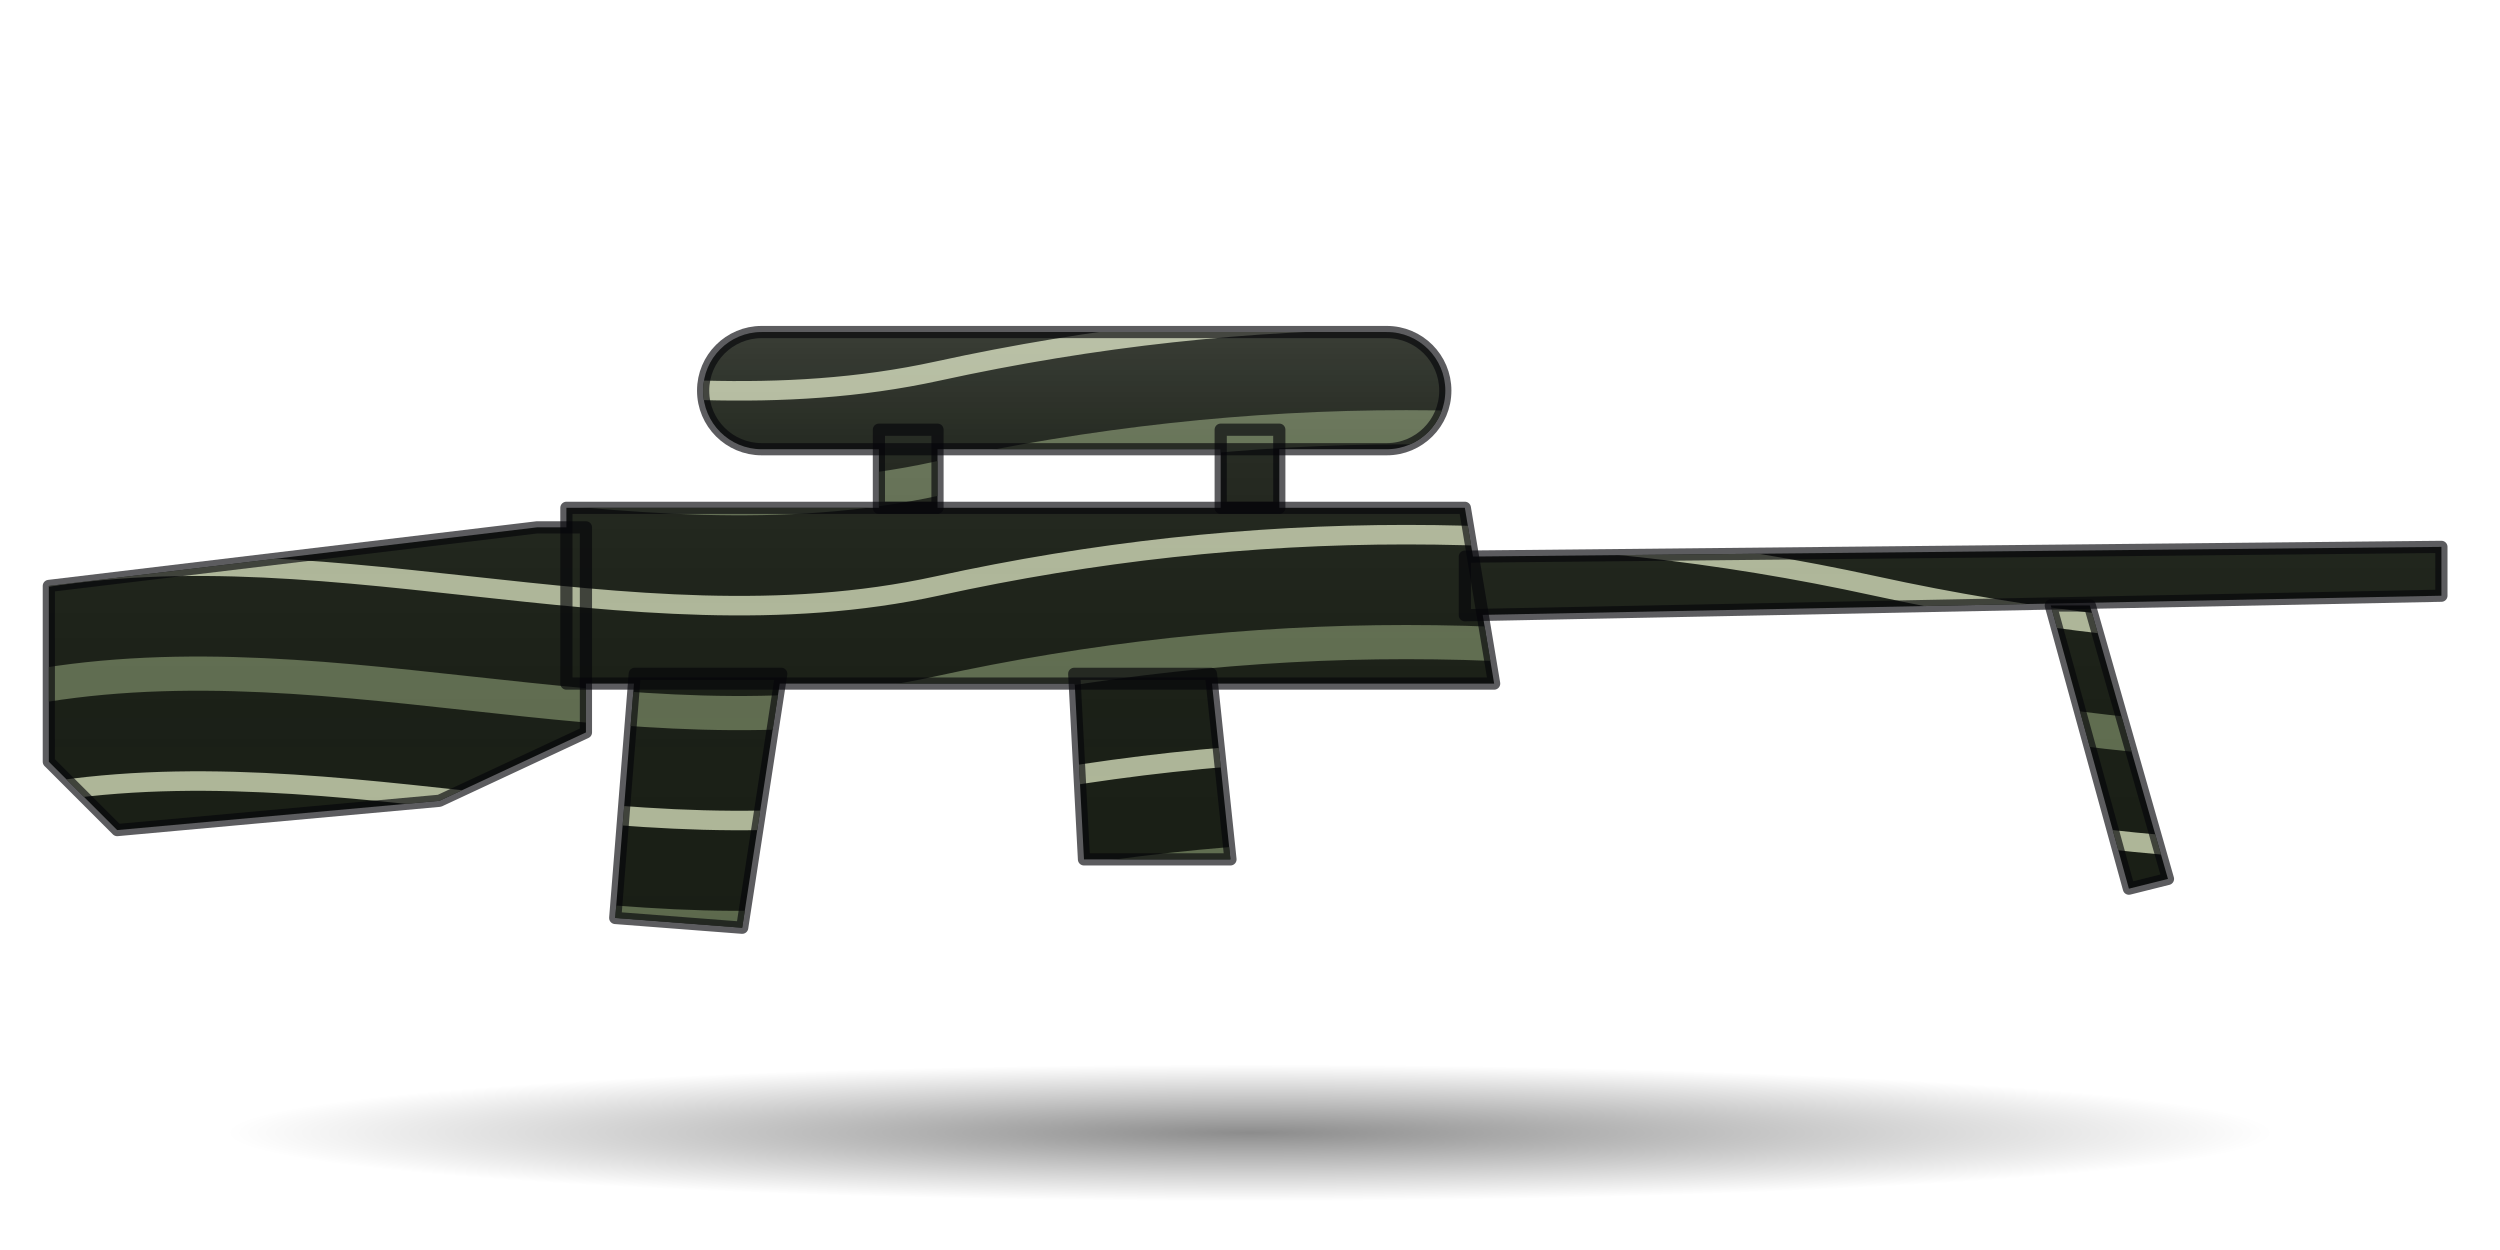
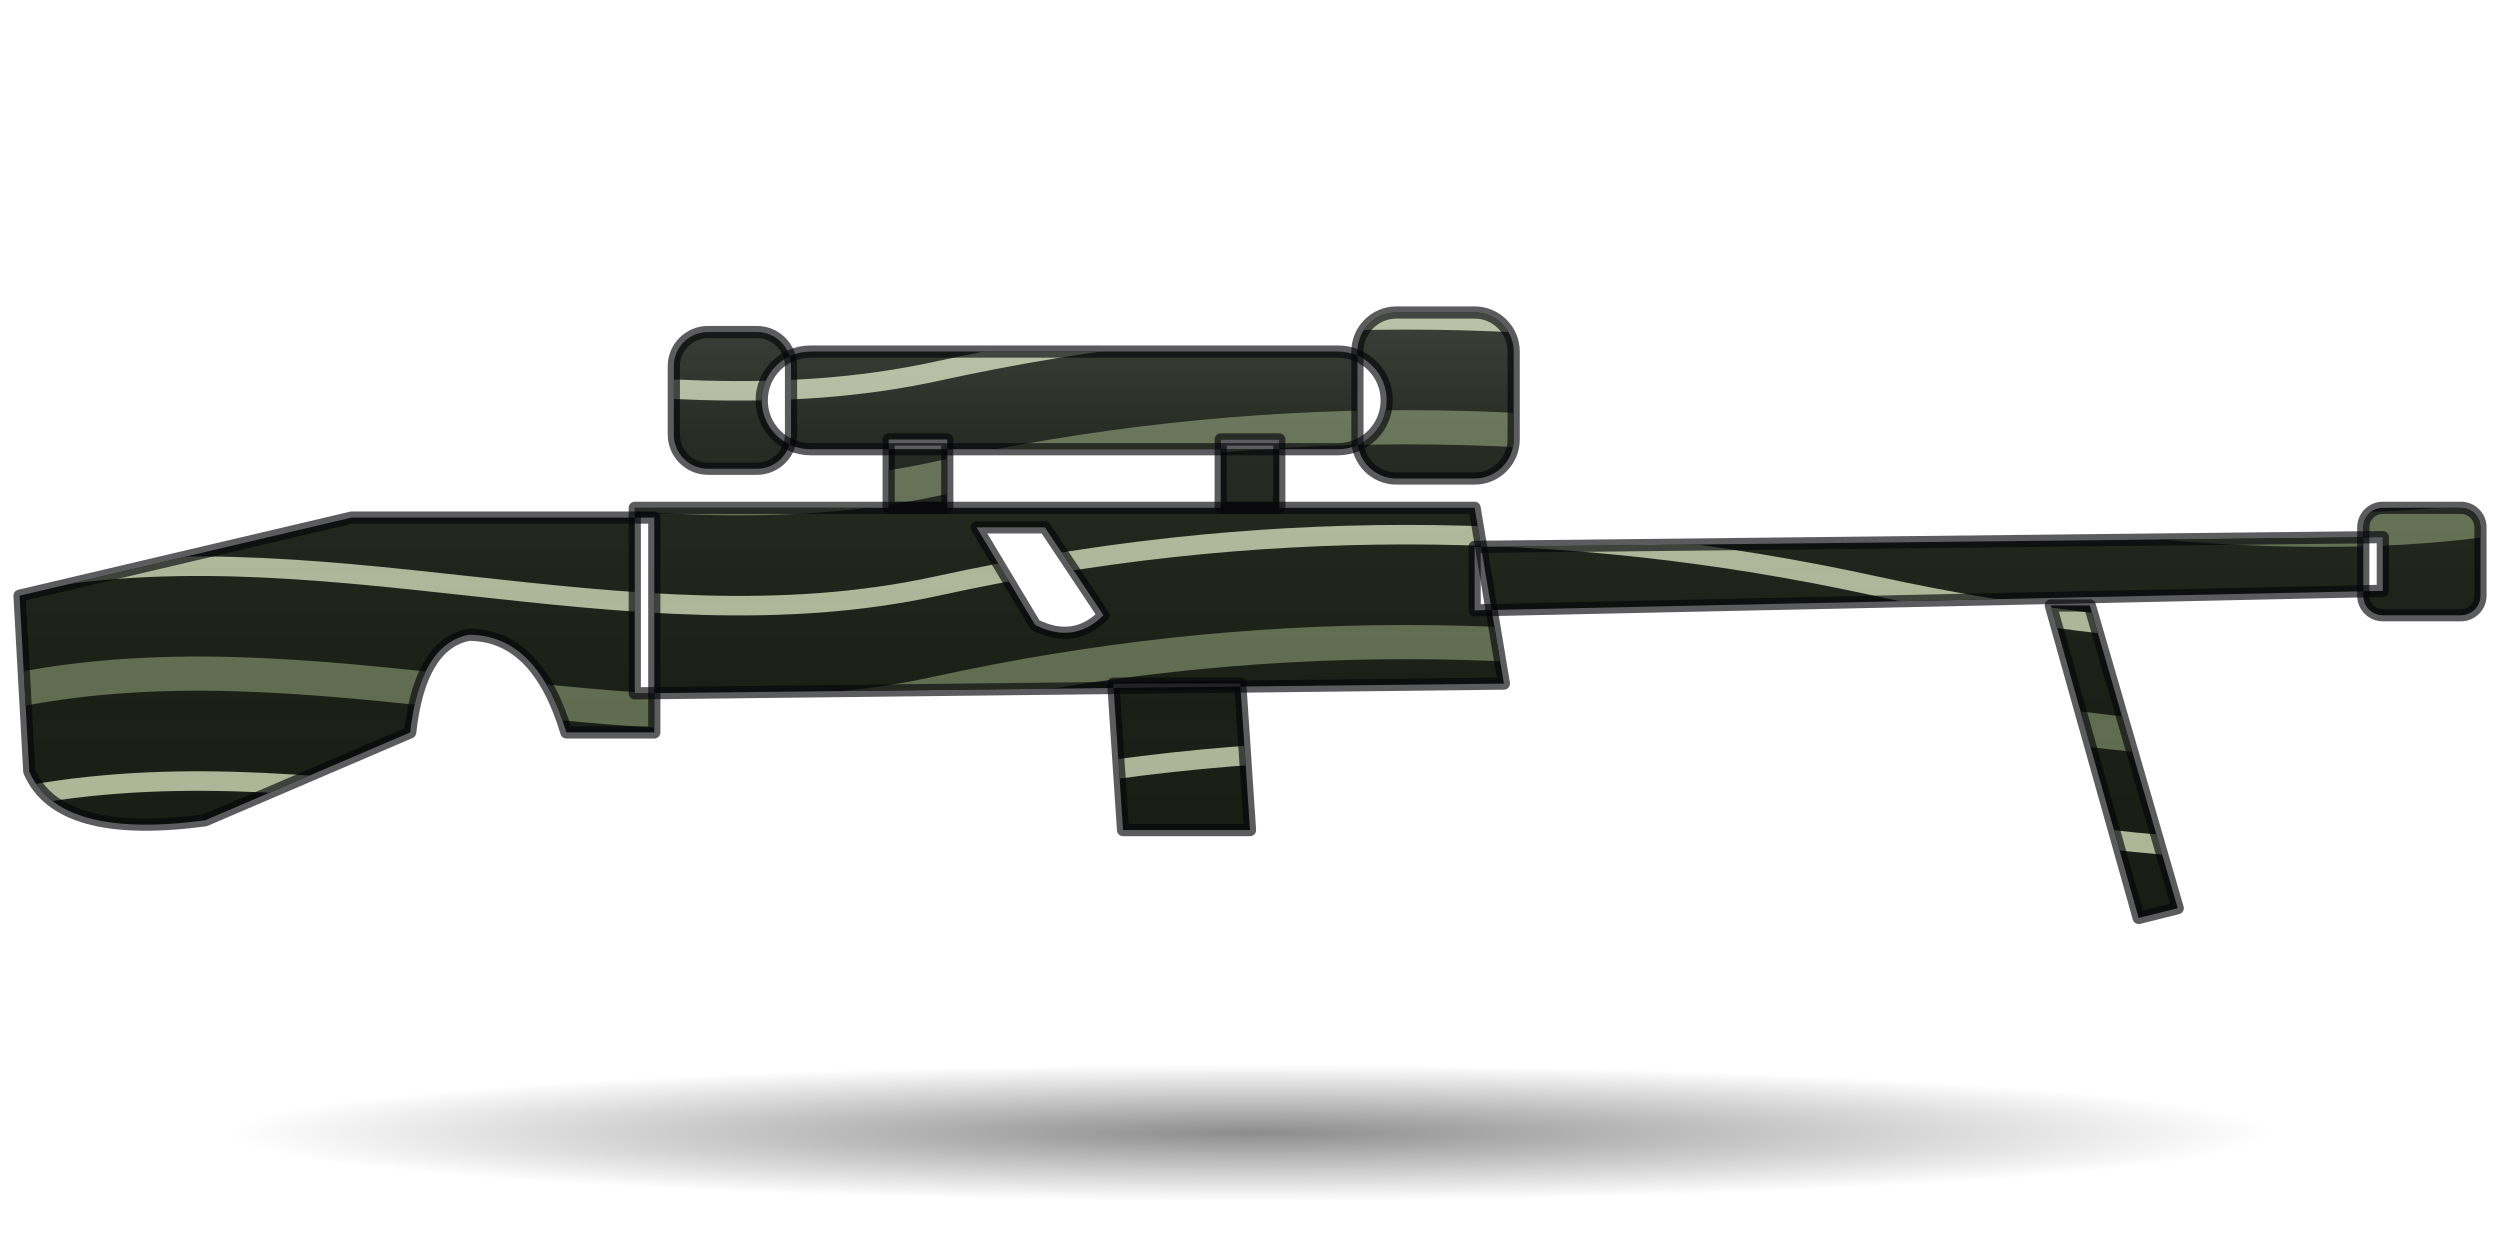
<svg xmlns="http://www.w3.org/2000/svg" viewBox="0 0 512 256" width="512" height="256">
  <defs>
    <clipPath id="csniperridgeline">
-       <polygon points="10,120 110,108 120,108 120,150 90,164 24,170 10,156" />
-       <polygon points="116,104 300,104 306,140 116,140" />
-       <polygon points="300,114 500,112 500,122 300,126" />
-       <rect x="144" y="68" width="152" height="24" rx="12" />
-       <polygon points="180,88 192,88 192,104 180,104" />
-       <polygon points="250,88 262,88 262,104 250,104" />
-       <polygon points="220,138 248,138 252,176 222,176" />
-       <polygon points="130,138 160,138 152,190 126,188" />
-       <polygon points="420,124 428,124 444,180 436,182" />
+       <path d="M4 122 L72 106 L134 106 L134 150 L116 150 Q110 130 96 130 Q86 132 84 150 L42 168 Q12 172 6 158 Z" fill-rule="evenodd" clip-rule="evenodd" />
+       <polygon points="130,104 302,104 308,140 130,142" />
+       <polygon points="302,112 488,110 488,121 302,125" />
+       <rect x="484" y="104" width="24" height="22" rx="4" />
+       <rect x="156" y="72" width="128" height="20" rx="10" />
+       <rect x="278" y="64" width="32" height="34" rx="8" />
+       <rect x="138" y="68" width="24" height="28" rx="7" />
+       <polygon points="182,90 194,90 194,104 182,104" />
+       <polygon points="250,90 262,90 262,104 250,104" />
+       <path d="M200 108 L214 108 L226 126 Q220 132 212 128 Z" fill-rule="evenodd" clip-rule="evenodd" />
+       <polygon points="228,140 254,140 256,170 230,170" />
+       <path d="M420 124 L428 124 L446 186 L438 188 Z" fill-rule="evenodd" clip-rule="evenodd" />
    </clipPath>
    <linearGradient id="hsniperridgeline" x1="0" y1="0" x2="0" y2="1">
      <stop offset="0" stop-color="#fff" stop-opacity=".38" />
      <stop offset=".35" stop-color="#fff" stop-opacity=".06" />
      <stop offset=".7" stop-color="#000" stop-opacity="0" />
      <stop offset="1" stop-color="#000" stop-opacity=".35" />
    </linearGradient>
    <radialGradient id="ssniperridgeline" cx=".5" cy=".5" r=".5">
      <stop offset="0" stop-color="#000" stop-opacity=".45" />
      <stop offset="1" stop-color="#000" stop-opacity="0" />
    </radialGradient>
  </defs>
  <ellipse cx="256" cy="232" rx="210" ry="14" fill="url(#ssniperridgeline)" />
  <g clip-path="url(#csniperridgeline)">
    <rect width="512" height="256" fill="#1a1f16" />
    <path d="M0 10 C 64 -4, 128 24, 192 10 S 320 -4, 384 10 S 512 24, 540 10" fill="none" stroke="#6c7a5a" stroke-width="7" opacity=".85" />
    <path d="M0 32 C 64 18, 128 46, 192 32 S 320 18, 384 32 S 512 46, 540 32" fill="none" stroke="#c9d1b0" stroke-width="4" opacity=".85" />
    <path d="M0 54 C 64 40, 128 68, 192 54 S 320 40, 384 54 S 512 68, 540 54" fill="none" stroke="#6c7a5a" stroke-width="7" opacity=".85" />
    <path d="M0 76 C 64 62, 128 90, 192 76 S 320 62, 384 76 S 512 90, 540 76" fill="none" stroke="#c9d1b0" stroke-width="4" opacity=".85" />
    <path d="M0 98 C 64 84, 128 112, 192 98 S 320 84, 384 98 S 512 112, 540 98" fill="none" stroke="#6c7a5a" stroke-width="7" opacity=".85" />
    <path d="M0 120 C 64 106, 128 134, 192 120 S 320 106, 384 120 S 512 134, 540 120" fill="none" stroke="#c9d1b0" stroke-width="4" opacity=".85" />
    <path d="M0 142 C 64 128, 128 156, 192 142 S 320 128, 384 142 S 512 156, 540 142" fill="none" stroke="#6c7a5a" stroke-width="7" opacity=".85" />
    <path d="M0 164 C 64 150, 128 178, 192 164 S 320 150, 384 164 S 512 178, 540 164" fill="none" stroke="#c9d1b0" stroke-width="4" opacity=".85" />
    <path d="M0 186 C 64 172, 128 200, 192 186 S 320 172, 384 186 S 512 200, 540 186" fill="none" stroke="#6c7a5a" stroke-width="7" opacity=".85" />
    <path d="M0 208 C 64 194, 128 222, 192 208 S 320 194, 384 208 S 512 222, 540 208" fill="none" stroke="#c9d1b0" stroke-width="4" opacity=".85" />
    <path d="M0 230 C 64 216, 128 244, 192 230 S 320 216, 384 230 S 512 244, 540 230" fill="none" stroke="#6c7a5a" stroke-width="7" opacity=".85" />
    <path d="M0 252 C 64 238, 128 266, 192 252 S 320 238, 384 252 S 512 266, 540 252" fill="none" stroke="#c9d1b0" stroke-width="4" opacity=".85" />
    <rect width="512" height="256" fill="url(#hsniperridgeline)" />
  </g>
-   <polygon points="10,120 110,108 120,108 120,150 90,164 24,170 10,156" fill="none" stroke="#05060a" stroke-opacity=".65" stroke-width="2.5" stroke-linejoin="round" />
-   <polygon points="116,104 300,104 306,140 116,140" fill="none" stroke="#05060a" stroke-opacity=".65" stroke-width="2.5" stroke-linejoin="round" />
-   <polygon points="300,114 500,112 500,122 300,126" fill="none" stroke="#05060a" stroke-opacity=".65" stroke-width="2.5" stroke-linejoin="round" />
-   <rect x="144" y="68" width="152" height="24" rx="12" fill="none" stroke="#05060a" stroke-opacity=".65" stroke-width="2.5" stroke-linejoin="round" />
-   <polygon points="180,88 192,88 192,104 180,104" fill="none" stroke="#05060a" stroke-opacity=".65" stroke-width="2.5" stroke-linejoin="round" />
-   <polygon points="250,88 262,88 262,104 250,104" fill="none" stroke="#05060a" stroke-opacity=".65" stroke-width="2.5" stroke-linejoin="round" />
-   <polygon points="220,138 248,138 252,176 222,176" fill="none" stroke="#05060a" stroke-opacity=".65" stroke-width="2.5" stroke-linejoin="round" />
-   <polygon points="130,138 160,138 152,190 126,188" fill="none" stroke="#05060a" stroke-opacity=".65" stroke-width="2.5" stroke-linejoin="round" />
-   <polygon points="420,124 428,124 444,180 436,182" fill="none" stroke="#05060a" stroke-opacity=".65" stroke-width="2.5" stroke-linejoin="round" />
+   <path d="M4 122 L72 106 L134 106 L134 150 L116 150 Q110 130 96 130 Q86 132 84 150 L42 168 Q12 172 6 158 Z" fill-rule="evenodd" clip-rule="evenodd" fill="none" stroke="#05060a" stroke-opacity=".65" stroke-width="2.5" stroke-linejoin="round" />
+   <polygon points="130,104 302,104 308,140 130,142" fill="none" stroke="#05060a" stroke-opacity=".65" stroke-width="2.5" stroke-linejoin="round" />
+   <polygon points="302,112 488,110 488,121 302,125" fill="none" stroke="#05060a" stroke-opacity=".65" stroke-width="2.5" stroke-linejoin="round" />
+   <rect x="484" y="104" width="24" height="22" rx="4" fill="none" stroke="#05060a" stroke-opacity=".65" stroke-width="2.5" stroke-linejoin="round" />
+   <rect x="156" y="72" width="128" height="20" rx="10" fill="none" stroke="#05060a" stroke-opacity=".65" stroke-width="2.5" stroke-linejoin="round" />
+   <rect x="278" y="64" width="32" height="34" rx="8" fill="none" stroke="#05060a" stroke-opacity=".65" stroke-width="2.5" stroke-linejoin="round" />
+   <rect x="138" y="68" width="24" height="28" rx="7" fill="none" stroke="#05060a" stroke-opacity=".65" stroke-width="2.5" stroke-linejoin="round" />
+   <polygon points="182,90 194,90 194,104 182,104" fill="none" stroke="#05060a" stroke-opacity=".65" stroke-width="2.5" stroke-linejoin="round" />
+   <polygon points="250,90 262,90 262,104 250,104" fill="none" stroke="#05060a" stroke-opacity=".65" stroke-width="2.5" stroke-linejoin="round" />
+   <path d="M200 108 L214 108 L226 126 Q220 132 212 128 Z" fill-rule="evenodd" clip-rule="evenodd" fill="none" stroke="#05060a" stroke-opacity=".65" stroke-width="2.5" stroke-linejoin="round" />
+   <polygon points="228,140 254,140 256,170 230,170" fill="none" stroke="#05060a" stroke-opacity=".65" stroke-width="2.5" stroke-linejoin="round" />
+   <path d="M420 124 L428 124 L446 186 L438 188 Z" fill-rule="evenodd" clip-rule="evenodd" fill="none" stroke="#05060a" stroke-opacity=".65" stroke-width="2.5" stroke-linejoin="round" />
</svg>
